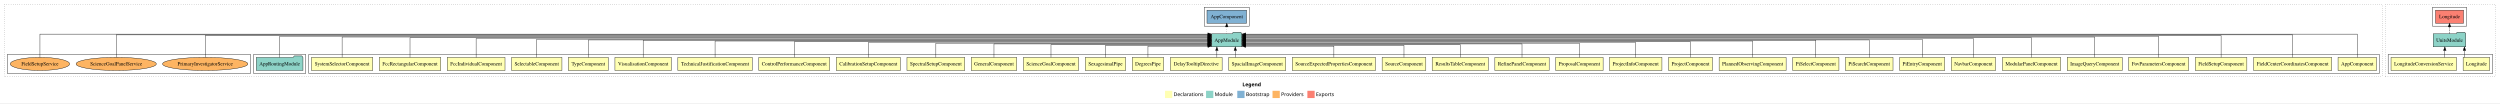
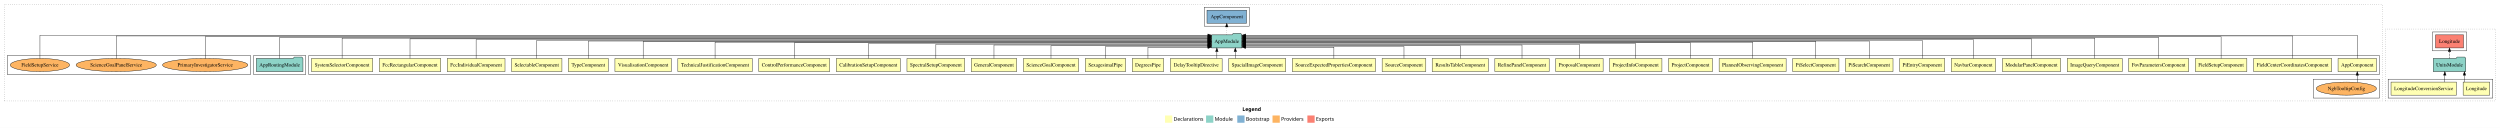
- <svg xmlns="http://www.w3.org/2000/svg" width="6884pt" height="284pt" viewBox="0.00 0.00 6884.00 284.00">
-   <g id="graph0" class="graph" transform="scale(1 1) rotate(0) translate(4 280)">
-     <polygon fill="#ffffff" stroke="transparent" points="-4,4 -4,-280 6880,-280 6880,4 -4,4" />
+ <svg xmlns="http://www.w3.org/2000/svg" width="6884pt" height="352pt" viewBox="0.00 0.00 6884.00 352.00">
+   <g id="graph0" class="graph" transform="scale(1 1) rotate(0) translate(4 348)">
+     <polygon fill="#ffffff" stroke="transparent" points="-4,4 -4,-348 6880,-348 6880,4 -4,4" />
    <text text-anchor="start" x="3417.009" y="-42.4" font-family="sans-serif" font-weight="bold" font-size="14.00" fill="#000000">Legend</text>
    <polygon fill="#ffffb3" stroke="transparent" points="3204,-10 3204,-30 3224,-30 3224,-10 3204,-10" />
    <text text-anchor="start" x="3227.629" y="-15.4" font-family="sans-serif" font-size="14.00" fill="#000000">  Declarations</text>
    <polygon fill="#8dd3c7" stroke="transparent" points="3317,-10 3317,-30 3337,-30 3337,-10 3317,-10" />
    <text text-anchor="start" x="3340.725" y="-15.4" font-family="sans-serif" font-size="14.00" fill="#000000">  Module</text>
    <polygon fill="#80b1d3" stroke="transparent" points="3403,-10 3403,-30 3423,-30 3423,-10 3403,-10" />
    <text text-anchor="start" x="3426.781" y="-15.4" font-family="sans-serif" font-size="14.00" fill="#000000">  Bootstrap</text>
    <polygon fill="#fdb462" stroke="transparent" points="3500,-10 3500,-30 3520,-30 3520,-10 3500,-10" />
    <text text-anchor="start" x="3523.673" y="-15.4" font-family="sans-serif" font-size="14.00" fill="#000000">  Providers</text>
    <polygon fill="#fb8072" stroke="transparent" points="3596,-10 3596,-30 3616,-30 3616,-10 3596,-10" />
    <text text-anchor="start" x="3619.726" y="-15.4" font-family="sans-serif" font-size="14.00" fill="#000000">  Exports</text>
    <g id="clust1" class="cluster">
-       <polygon fill="none" stroke="#000000" stroke-dasharray="1,5" points="8,-70 8,-268 6556,-268 6556,-70 8,-70" />
+       <polygon fill="none" stroke="#000000" stroke-dasharray="1,5" points="8,-70 8,-336 6556,-336 6556,-70 8,-70" />
    </g>
    <g id="clust2" class="cluster">
-       <polygon fill="none" stroke="#000000" points="846,-78 846,-130 6548,-130 6548,-78 846,-78" />
+       <polygon fill="none" stroke="#000000" points="846,-143 846,-195 6548,-195 6548,-143 846,-143" />
+     </g>
+     <g id="clust3" class="cluster">
+       <polygon fill="none" stroke="#000000" points="6366,-78 6366,-130 6548,-130 6548,-78 6366,-78" />
    </g>
    <g id="clust37" class="cluster">
-       <polygon fill="none" stroke="#000000" points="694,-78 694,-130 838,-130 838,-78 694,-78" />
+       <polygon fill="none" stroke="#000000" points="694,-143 694,-195 838,-195 838,-143 694,-143" />
    </g>
    <g id="clust39" class="cluster">
-       <polygon fill="none" stroke="#000000" points="3312,-208 3312,-260 3436,-260 3436,-208 3312,-208" />
+       <polygon fill="none" stroke="#000000" points="3312,-276 3312,-328 3436,-328 3436,-276 3312,-276" />
    </g>
    <g id="clust40" class="cluster">
-       <polygon fill="none" stroke="#000000" points="16,-78 16,-130 686,-130 686,-78 16,-78" />
+       <polygon fill="none" stroke="#000000" points="16,-143 16,-195 686,-195 686,-143 16,-143" />
    </g>
    <g id="clust47" class="cluster">
      <polygon fill="none" stroke="#000000" stroke-dasharray="1,5" points="6564,-70 6564,-268 6868,-268 6868,-70 6564,-70" />
    </g>
    <g id="clust48" class="cluster">
      <polygon fill="none" stroke="#000000" points="6572,-78 6572,-130 6860,-130 6860,-78 6572,-78" />
    </g>
    <g id="clust52" class="cluster">
      <polygon fill="none" stroke="#000000" points="6694,-208 6694,-260 6788,-260 6788,-208 6694,-208" />
    </g>
    <g id="node1" class="node">
-       <polygon fill="#ffffb3" stroke="#000000" points="6539.94,-122 6434.06,-122 6434.06,-86 6539.94,-86 6539.94,-122" />
-       <text text-anchor="middle" x="6487" y="-99.8" font-family="Times,serif" font-size="14.00" fill="#000000">AppComponent</text>
+       <polygon fill="#ffffb3" stroke="#000000" points="6539.94,-187 6434.06,-187 6434.06,-151 6539.94,-151 6539.94,-187" />
+       <text text-anchor="middle" x="6487" y="-164.8" font-family="Times,serif" font-size="14.00" fill="#000000">AppComponent</text>
    </g>
    <g id="node35" class="node">
-       <polygon fill="#8dd3c7" stroke="#000000" points="3415.657,-187 3412.657,-191 3391.657,-191 3388.657,-187 3332.343,-187 3332.343,-151 3415.657,-151 3415.657,-187" />
-       <text text-anchor="middle" x="3374" y="-164.8" font-family="Times,serif" font-size="14.00" fill="#000000">AppModule</text>
+       <polygon fill="#8dd3c7" stroke="#000000" points="3415.657,-252 3412.657,-256 3391.657,-256 3388.657,-252 3332.343,-252 3332.343,-216 3415.657,-216 3415.657,-252" />
+       <text text-anchor="middle" x="3374" y="-229.8" font-family="Times,serif" font-size="14.00" fill="#000000">AppModule</text>
    </g>
    <g id="edge1" class="edge">
-       <path fill="none" stroke="#000000" d="M6487,-122.198C6487,-146.356 6487,-186 6487,-186 6487,-186 3425.943,-186 3425.943,-186" />
-       <polygon fill="#000000" stroke="#000000" points="3425.943,-182.5 3415.943,-186 3425.943,-189.5 3425.943,-182.5" />
+       <path fill="none" stroke="#000000" d="M6487,-187.198C6487,-211.356 6487,-251 6487,-251 6487,-251 3425.943,-251 3425.943,-251" />
+       <polygon fill="#000000" stroke="#000000" points="3425.943,-247.5 3415.943,-251 3425.943,-254.5 3425.943,-247.5" />
    </g>
    <g id="node2" class="node">
-       <polygon fill="#ffffb3" stroke="#000000" points="6416.58,-122 6201.42,-122 6201.42,-86 6416.58,-86 6416.58,-122" />
-       <text text-anchor="middle" x="6309" y="-99.8" font-family="Times,serif" font-size="14.00" fill="#000000">FieldCenterCoordinatesComponent</text>
+       <polygon fill="#ffffb3" stroke="#000000" points="6416.58,-187 6201.42,-187 6201.42,-151 6416.58,-151 6416.58,-187" />
+       <text text-anchor="middle" x="6309" y="-164.8" font-family="Times,serif" font-size="14.00" fill="#000000">FieldCenterCoordinatesComponent</text>
+     </g>
+     <g id="edge3" class="edge">
+       <path fill="none" stroke="#000000" d="M6309,-187.153C6309,-210.757 6309,-249 6309,-249 6309,-249 3425.772,-249 3425.772,-249" />
+       <polygon fill="#000000" stroke="#000000" points="3425.772,-245.5 3415.772,-249 3425.771,-252.5 3425.772,-245.5" />
+     </g>
+     <g id="node3" class="node">
+       <polygon fill="#ffffb3" stroke="#000000" points="6182.999,-187 6041.001,-187 6041.001,-151 6182.999,-151 6182.999,-187" />
+       <text text-anchor="middle" x="6112" y="-164.8" font-family="Times,serif" font-size="14.00" fill="#000000">FieldSetupComponent</text>
+     </g>
+     <g id="edge4" class="edge">
+       <path fill="none" stroke="#000000" d="M6112,-187.091C6112,-210.133 6112,-247 6112,-247 6112,-247 3425.912,-247 3425.912,-247" />
+       <polygon fill="#000000" stroke="#000000" points="3425.912,-243.5 3415.912,-247 3425.912,-250.5 3425.912,-243.5" />
+     </g>
+     <g id="node4" class="node">
+       <polygon fill="#ffffb3" stroke="#000000" points="6022.803,-187 5857.197,-187 5857.197,-151 6022.803,-151 6022.803,-187" />
+       <text text-anchor="middle" x="5940" y="-164.8" font-family="Times,serif" font-size="14.00" fill="#000000">FovParametersComponent</text>
+     </g>
+     <g id="edge5" class="edge">
+       <path fill="none" stroke="#000000" d="M5940,-187.011C5940,-209.485 5940,-245 5940,-245 5940,-245 3425.869,-245 3425.869,-245" />
+       <polygon fill="#000000" stroke="#000000" points="3425.869,-241.5 3415.869,-245 3425.869,-248.5 3425.869,-241.5" />
+     </g>
+     <g id="node5" class="node">
+       <polygon fill="#ffffb3" stroke="#000000" points="5839.795,-187 5688.205,-187 5688.205,-151 5839.795,-151 5839.795,-187" />
+       <text text-anchor="middle" x="5764" y="-164.8" font-family="Times,serif" font-size="14.00" fill="#000000">ImageQueryComponent</text>
+     </g>
+     <g id="edge6" class="edge">
+       <path fill="none" stroke="#000000" d="M5764,-187.292C5764,-209.206 5764,-243 5764,-243 5764,-243 3425.735,-243 3425.735,-243" />
+       <polygon fill="#000000" stroke="#000000" points="3425.735,-239.5 3415.735,-243 3425.735,-246.5 3425.735,-239.5" />
+     </g>
+     <g id="node6" class="node">
+       <polygon fill="#ffffb3" stroke="#000000" points="5670.146,-187 5509.854,-187 5509.854,-151 5670.146,-151 5670.146,-187" />
+       <text text-anchor="middle" x="5590" y="-164.8" font-family="Times,serif" font-size="14.00" fill="#000000">ModularPanelComponent</text>
+     </g>
+     <g id="edge7" class="edge">
+       <path fill="none" stroke="#000000" d="M5590,-187.169C5590,-208.498 5590,-241 5590,-241 5590,-241 3425.801,-241 3425.801,-241" />
+       <polygon fill="#000000" stroke="#000000" points="3425.801,-237.5 3415.801,-241 3425.801,-244.5 3425.801,-237.5" />
+     </g>
+     <g id="node7" class="node">
+       <polygon fill="#ffffb3" stroke="#000000" points="5491.03,-187 5368.97,-187 5368.97,-151 5491.03,-151 5491.03,-187" />
+       <text text-anchor="middle" x="5430" y="-164.8" font-family="Times,serif" font-size="14.00" fill="#000000">NavbarComponent</text>
+     </g>
+     <g id="edge8" class="edge">
+       <path fill="none" stroke="#000000" d="M5430,-187.027C5430,-207.767 5430,-239 5430,-239 5430,-239 3426.001,-239 3426.001,-239" />
+       <polygon fill="#000000" stroke="#000000" points="3426.001,-235.5 3416.001,-239 3426.001,-242.5 3426.001,-235.5" />
+     </g>
+     <g id="node8" class="node">
+       <polygon fill="#ffffb3" stroke="#000000" points="5351.109,-187 5226.891,-187 5226.891,-151 5351.109,-151 5351.109,-187" />
+       <text text-anchor="middle" x="5289" y="-164.8" font-family="Times,serif" font-size="14.00" fill="#000000">PiEntryComponent</text>
+     </g>
+     <g id="edge9" class="edge">
+       <path fill="none" stroke="#000000" d="M5289,-187.223C5289,-207.365 5289,-237 5289,-237 5289,-237 3425.778,-237 3425.778,-237" />
+       <polygon fill="#000000" stroke="#000000" points="3425.778,-233.5 3415.778,-237 3425.778,-240.5 3425.778,-233.5" />
+     </g>
+     <g id="node9" class="node">
+       <polygon fill="#ffffb3" stroke="#000000" points="5208.593,-187 5077.407,-187 5077.407,-151 5208.593,-151 5208.593,-187" />
+       <text text-anchor="middle" x="5143" y="-164.8" font-family="Times,serif" font-size="14.00" fill="#000000">PiSearchComponent</text>
+     </g>
+     <g id="edge10" class="edge">
+       <path fill="none" stroke="#000000" d="M5143,-187.035C5143,-206.576 5143,-235 5143,-235 5143,-235 3425.983,-235 3425.983,-235" />
+       <polygon fill="#000000" stroke="#000000" points="3425.984,-231.5 3415.983,-235 3425.983,-238.5 3425.984,-231.5" />
+     </g>
+     <g id="node10" class="node">
+       <polygon fill="#ffffb3" stroke="#000000" points="5059.713,-187 4932.287,-187 4932.287,-151 5059.713,-151 5059.713,-187" />
+       <text text-anchor="middle" x="4996" y="-164.8" font-family="Times,serif" font-size="14.00" fill="#000000">PiSelectComponent</text>
+     </g>
+     <g id="edge11" class="edge">
+       <path fill="none" stroke="#000000" d="M4996,-187.106C4996,-206.339 4996,-234 4996,-234 4996,-234 3425.725,-234 3425.725,-234" />
+       <polygon fill="#000000" stroke="#000000" points="3425.725,-230.5 3415.725,-234 3425.724,-237.5 3425.725,-230.5" />
+     </g>
+     <g id="node11" class="node">
+       <polygon fill="#ffffb3" stroke="#000000" points="4914.252,-187 4729.748,-187 4729.748,-151 4914.252,-151 4914.252,-187" />
+       <text text-anchor="middle" x="4822" y="-164.8" font-family="Times,serif" font-size="14.00" fill="#000000">PlannedObservingComponent</text>
+     </g>
+     <g id="edge12" class="edge">
+       <path fill="none" stroke="#000000" d="M4822,-187.222C4822,-205.828 4822,-232 4822,-232 4822,-232 3425.774,-232 3425.774,-232" />
+       <polygon fill="#000000" stroke="#000000" points="3425.774,-228.5 3415.774,-232 3425.774,-235.5 3425.774,-228.5" />
+     </g>
+     <g id="node12" class="node">
+       <polygon fill="#ffffb3" stroke="#000000" points="4711.486,-187 4590.514,-187 4590.514,-151 4711.486,-151 4711.486,-187" />
+       <text text-anchor="middle" x="4651" y="-164.8" font-family="Times,serif" font-size="14.00" fill="#000000">ProjectComponent</text>
+     </g>
+     <g id="edge13" class="edge">
+       <path fill="none" stroke="#000000" d="M4651,-187.302C4651,-205.27 4651,-230 4651,-230 4651,-230 3425.762,-230 3425.762,-230" />
+       <polygon fill="#000000" stroke="#000000" points="3425.762,-226.5 3415.762,-230 3425.762,-233.5 3425.762,-226.5" />
+     </g>
+     <g id="node13" class="node">
+       <polygon fill="#ffffb3" stroke="#000000" points="4572.307,-187 4427.693,-187 4427.693,-151 4572.307,-151 4572.307,-187" />
+       <text text-anchor="middle" x="4500" y="-164.8" font-family="Times,serif" font-size="14.00" fill="#000000">ProjectInfoComponent</text>
+     </g>
+     <g id="edge14" class="edge">
+       <path fill="none" stroke="#000000" d="M4500,-187.023C4500,-204.373 4500,-228 4500,-228 4500,-228 3425.747,-228 3425.747,-228" />
+       <polygon fill="#000000" stroke="#000000" points="3425.747,-224.5 3415.747,-228 3425.747,-231.5 3425.747,-224.5" />
+     </g>
+     <g id="node14" class="node">
+       <polygon fill="#ffffb3" stroke="#000000" points="4410.326,-187 4279.674,-187 4279.674,-151 4410.326,-151 4410.326,-187" />
+       <text text-anchor="middle" x="4345" y="-164.8" font-family="Times,serif" font-size="14.00" fill="#000000">ProposalComponent</text>
+     </g>
+     <g id="edge15" class="edge">
+       <path fill="none" stroke="#000000" d="M4345,-187.035C4345,-203.734 4345,-226 4345,-226 4345,-226 3425.723,-226 3425.723,-226" />
+       <polygon fill="#000000" stroke="#000000" points="3425.723,-222.5 3415.723,-226 3425.723,-229.5 3425.723,-222.5" />
+     </g>
+     <g id="node15" class="node">
+       <polygon fill="#ffffb3" stroke="#000000" points="4261.752,-187 4112.248,-187 4112.248,-151 4261.752,-151 4261.752,-187" />
+       <text text-anchor="middle" x="4187" y="-164.8" font-family="Times,serif" font-size="14.00" fill="#000000">RefinePanelComponent</text>
+     </g>
+     <g id="edge16" class="edge">
+       <path fill="none" stroke="#000000" d="M4187,-187.009C4187,-203.049 4187,-224 4187,-224 4187,-224 3425.716,-224 3425.716,-224" />
+       <polygon fill="#000000" stroke="#000000" points="3425.716,-220.5 3415.716,-224 3425.716,-227.5 3425.716,-220.5" />
+     </g>
+     <g id="node16" class="node">
+       <polygon fill="#ffffb3" stroke="#000000" points="4094.427,-187 3939.573,-187 3939.573,-151 4094.427,-151 4094.427,-187" />
+       <text text-anchor="middle" x="4017" y="-164.8" font-family="Times,serif" font-size="14.00" fill="#000000">ResultsTableComponent</text>
+     </g>
+     <g id="edge17" class="edge">
+       <path fill="none" stroke="#000000" d="M4017,-187.24C4017,-202.571 4017,-222 4017,-222 4017,-222 3425.694,-222 3425.694,-222" />
+       <polygon fill="#000000" stroke="#000000" points="3425.694,-218.5 3415.694,-222 3425.694,-225.5 3425.694,-218.5" />
+     </g>
+     <g id="node17" class="node">
+       <polygon fill="#ffffb3" stroke="#000000" points="3922.205,-187 3801.795,-187 3801.795,-151 3922.205,-151 3922.205,-187" />
+       <text text-anchor="middle" x="3862" y="-164.8" font-family="Times,serif" font-size="14.00" fill="#000000">SourceComponent</text>
+     </g>
+     <g id="edge18" class="edge">
+       <path fill="none" stroke="#000000" d="M3862,-187.124C3862,-201.783 3862,-220 3862,-220 3862,-220 3426.029,-220 3426.029,-220" />
+       <polygon fill="#000000" stroke="#000000" points="3426.029,-216.5 3416.029,-220 3426.029,-223.5 3426.029,-216.5" />
+     </g>
+     <g id="node18" class="node">
+       <polygon fill="#ffffb3" stroke="#000000" points="3783.551,-187 3554.449,-187 3554.449,-151 3783.551,-151 3783.551,-187" />
+       <text text-anchor="middle" x="3669" y="-164.8" font-family="Times,serif" font-size="14.00" fill="#000000">SourceExpectedPropertiesComponent</text>
+     </g>
+     <g id="edge19" class="edge">
+       <path fill="none" stroke="#000000" d="M3669,-187.246C3669,-201.177 3669,-218 3669,-218 3669,-218 3425.953,-218 3425.953,-218" />
+       <polygon fill="#000000" stroke="#000000" points="3425.953,-214.5 3415.953,-218 3425.953,-221.5 3425.953,-214.5" />
+     </g>
+     <g id="node19" class="node">
+       <polygon fill="#ffffb3" stroke="#000000" points="3536.521,-187 3379.479,-187 3379.479,-151 3536.521,-151 3536.521,-187" />
+       <text text-anchor="middle" x="3458" y="-164.8" font-family="Times,serif" font-size="14.00" fill="#000000">SpacialImageComponent</text>
+     </g>
+     <g id="edge20" class="edge">
+       <path fill="none" stroke="#000000" d="M3397.534,-187.106C3397.534,-187.106 3397.534,-205.991 3397.534,-205.991" />
+       <polygon fill="#000000" stroke="#000000" points="3394.034,-205.991 3397.534,-215.991 3401.034,-205.991 3394.034,-205.991" />
+     </g>
+     <g id="node20" class="node">
+       <polygon fill="#ffffb3" stroke="#000000" points="3361.234,-187 3218.766,-187 3218.766,-151 3361.234,-151 3361.234,-187" />
+       <text text-anchor="middle" x="3290" y="-164.8" font-family="Times,serif" font-size="14.00" fill="#000000">DelayTooltipDirective</text>
+     </g>
+     <g id="edge21" class="edge">
+       <path fill="none" stroke="#000000" d="M3346.769,-187.106C3346.769,-187.106 3346.769,-205.991 3346.769,-205.991" />
+       <polygon fill="#000000" stroke="#000000" points="3343.269,-205.991 3346.769,-215.991 3350.269,-205.991 3343.269,-205.991" />
+     </g>
+     <g id="node21" class="node">
+       <polygon fill="#ffffb3" stroke="#000000" points="3200.244,-187 3113.756,-187 3113.756,-151 3200.244,-151 3200.244,-187" />
+       <text text-anchor="middle" x="3157" y="-164.8" font-family="Times,serif" font-size="14.00" fill="#000000">DegreesPipe</text>
+     </g>
+     <g id="edge22" class="edge">
+       <path fill="none" stroke="#000000" d="M3157,-187.246C3157,-201.177 3157,-218 3157,-218 3157,-218 3322.16,-218 3322.16,-218" />
+       <polygon fill="#000000" stroke="#000000" points="3322.16,-221.5 3332.16,-218 3322.16,-214.5 3322.16,-221.5" />
+     </g>
+     <g id="node22" class="node">
+       <polygon fill="#ffffb3" stroke="#000000" points="3095.646,-187 2984.354,-187 2984.354,-151 3095.646,-151 3095.646,-187" />
+       <text text-anchor="middle" x="3040" y="-164.8" font-family="Times,serif" font-size="14.00" fill="#000000">SexagesimalPipe</text>
+     </g>
+     <g id="edge23" class="edge">
+       <path fill="none" stroke="#000000" d="M3040,-187.124C3040,-201.783 3040,-220 3040,-220 3040,-220 3322.037,-220 3322.037,-220" />
+       <polygon fill="#000000" stroke="#000000" points="3322.037,-223.5 3332.037,-220 3322.037,-216.5 3322.037,-223.5" />
+     </g>
+     <g id="node23" class="node">
+       <polygon fill="#ffffb3" stroke="#000000" points="2966.076,-187 2813.924,-187 2813.924,-151 2966.076,-151 2966.076,-187" />
+       <text text-anchor="middle" x="2890" y="-164.8" font-family="Times,serif" font-size="14.00" fill="#000000">ScienceGoalComponent</text>
+     </g>
+     <g id="edge24" class="edge">
+       <path fill="none" stroke="#000000" d="M2890,-187.24C2890,-202.571 2890,-222 2890,-222 2890,-222 3322.316,-222 3322.316,-222" />
+       <polygon fill="#000000" stroke="#000000" points="3322.316,-225.5 3332.316,-222 3322.316,-218.5 3322.316,-225.5" />
+     </g>
+     <g id="node24" class="node">
+       <polygon fill="#ffffb3" stroke="#000000" points="2795.635,-187 2670.365,-187 2670.365,-151 2795.635,-151 2795.635,-187" />
+       <text text-anchor="middle" x="2733" y="-164.8" font-family="Times,serif" font-size="14.00" fill="#000000">GeneralComponent</text>
+     </g>
+     <g id="edge25" class="edge">
+       <path fill="none" stroke="#000000" d="M2733,-187.009C2733,-203.049 2733,-224 2733,-224 2733,-224 3321.942,-224 3321.942,-224" />
+       <polygon fill="#000000" stroke="#000000" points="3321.942,-227.5 3331.942,-224 3321.942,-220.5 3321.942,-227.5" />
+     </g>
+     <g id="node25" class="node">
+       <polygon fill="#ffffb3" stroke="#000000" points="2652.588,-187 2493.412,-187 2493.412,-151 2652.588,-151 2652.588,-187" />
+       <text text-anchor="middle" x="2573" y="-164.8" font-family="Times,serif" font-size="14.00" fill="#000000">SpectralSetupComponent</text>
+     </g>
+     <g id="edge26" class="edge">
+       <path fill="none" stroke="#000000" d="M2573,-187.035C2573,-203.734 2573,-226 2573,-226 2573,-226 3322.342,-226 3322.342,-226" />
+       <polygon fill="#000000" stroke="#000000" points="3322.343,-229.5 3332.342,-226 3322.342,-222.5 3322.343,-229.5" />
+     </g>
+     <g id="node26" class="node">
+       <polygon fill="#ffffb3" stroke="#000000" points="2475.209,-187 2298.791,-187 2298.791,-151 2475.209,-151 2475.209,-187" />
+       <text text-anchor="middle" x="2387" y="-164.8" font-family="Times,serif" font-size="14.00" fill="#000000">CalibrationSetupComponent</text>
+     </g>
+     <g id="edge27" class="edge">
+       <path fill="none" stroke="#000000" d="M2387,-187.023C2387,-204.373 2387,-228 2387,-228 2387,-228 3322.22,-228 3322.22,-228" />
+       <polygon fill="#000000" stroke="#000000" points="3322.22,-231.5 3332.22,-228 3322.22,-224.5 3322.22,-231.5" />
+     </g>
+     <g id="node27" class="node">
+       <polygon fill="#ffffb3" stroke="#000000" points="2280.625,-187 2085.375,-187 2085.375,-151 2280.625,-151 2280.625,-187" />
+       <text text-anchor="middle" x="2183" y="-164.8" font-family="Times,serif" font-size="14.00" fill="#000000">ControlPerformanceComponent</text>
+     </g>
+     <g id="edge28" class="edge">
+       <path fill="none" stroke="#000000" d="M2183,-187.302C2183,-205.27 2183,-230 2183,-230 2183,-230 3322.31,-230 3322.31,-230" />
+       <polygon fill="#000000" stroke="#000000" points="3322.31,-233.5 3332.31,-230 3322.31,-226.5 3322.31,-233.5" />
+     </g>
+     <g id="node28" class="node">
+       <polygon fill="#ffffb3" stroke="#000000" points="2067.457,-187 1862.543,-187 1862.543,-151 2067.457,-151 2067.457,-187" />
+       <text text-anchor="middle" x="1965" y="-164.8" font-family="Times,serif" font-size="14.00" fill="#000000">TechnicalJustificationComponent</text>
+     </g>
+     <g id="edge29" class="edge">
+       <path fill="none" stroke="#000000" d="M1965,-187.222C1965,-205.828 1965,-232 1965,-232 1965,-232 3322.214,-232 3322.214,-232" />
+       <polygon fill="#000000" stroke="#000000" points="3322.214,-235.5 3332.214,-232 3322.214,-228.5 3322.214,-235.5" />
+     </g>
+     <g id="node29" class="node">
+       <polygon fill="#ffffb3" stroke="#000000" points="1844.71,-187 1689.29,-187 1689.29,-151 1844.71,-151 1844.71,-187" />
+       <text text-anchor="middle" x="1767" y="-164.8" font-family="Times,serif" font-size="14.00" fill="#000000">VisualisationComponent</text>
+     </g>
+     <g id="edge30" class="edge">
+       <path fill="none" stroke="#000000" d="M1767,-187.106C1767,-206.339 1767,-234 1767,-234 1767,-234 3322.253,-234 3322.253,-234" />
+       <polygon fill="#000000" stroke="#000000" points="3322.253,-237.5 3332.253,-234 3322.253,-230.5 3322.253,-237.5" />
+     </g>
+     <g id="node30" class="node">
+       <polygon fill="#ffffb3" stroke="#000000" points="1671.1,-187 1560.9,-187 1560.9,-151 1671.1,-151 1671.1,-187" />
+       <text text-anchor="middle" x="1616" y="-164.8" font-family="Times,serif" font-size="14.00" fill="#000000">TypeComponent</text>
+     </g>
+     <g id="edge31" class="edge">
+       <path fill="none" stroke="#000000" d="M1616,-187.035C1616,-206.576 1616,-235 1616,-235 1616,-235 3322.278,-235 3322.278,-235" />
+       <polygon fill="#000000" stroke="#000000" points="3322.278,-238.5 3332.278,-235 3322.278,-231.5 3322.278,-238.5" />
+     </g>
+     <g id="node31" class="node">
+       <polygon fill="#ffffb3" stroke="#000000" points="1543.36,-187 1404.64,-187 1404.64,-151 1543.36,-151 1543.36,-187" />
+       <text text-anchor="middle" x="1474" y="-164.8" font-family="Times,serif" font-size="14.00" fill="#000000">SelectableComponent</text>
+     </g>
+     <g id="edge32" class="edge">
+       <path fill="none" stroke="#000000" d="M1474,-187.223C1474,-207.365 1474,-237 1474,-237 1474,-237 3322.102,-237 3322.102,-237" />
+       <polygon fill="#000000" stroke="#000000" points="3322.102,-240.5 3332.102,-237 3322.101,-233.5 3322.102,-240.5" />
+     </g>
+     <g id="node32" class="node">
+       <polygon fill="#ffffb3" stroke="#000000" points="1386.591,-187 1227.409,-187 1227.409,-151 1386.591,-151 1386.591,-187" />
+       <text text-anchor="middle" x="1307" y="-164.8" font-family="Times,serif" font-size="14.00" fill="#000000">FccIndividualComponent</text>
+     </g>
+     <g id="edge33" class="edge">
+       <path fill="none" stroke="#000000" d="M1307,-187.027C1307,-207.767 1307,-239 1307,-239 1307,-239 3322.244,-239 3322.244,-239" />
+       <polygon fill="#000000" stroke="#000000" points="3322.244,-242.5 3332.244,-239 3322.244,-235.5 3322.244,-242.5" />
+     </g>
+     <g id="node33" class="node">
+       <polygon fill="#ffffb3" stroke="#000000" points="1209.681,-187 1040.319,-187 1040.319,-151 1209.681,-151 1209.681,-187" />
+       <text text-anchor="middle" x="1125" y="-164.8" font-family="Times,serif" font-size="14.00" fill="#000000">FccRectangularComponent</text>
+     </g>
+     <g id="edge34" class="edge">
+       <path fill="none" stroke="#000000" d="M1125,-187.169C1125,-208.498 1125,-241 1125,-241 1125,-241 3322.068,-241 3322.068,-241" />
+       <polygon fill="#000000" stroke="#000000" points="3322.068,-244.5 3332.068,-241 3322.068,-237.5 3322.068,-244.5" />
+     </g>
+     <g id="node34" class="node">
+       <polygon fill="#ffffb3" stroke="#000000" points="1022.424,-187 853.576,-187 853.576,-151 1022.424,-151 1022.424,-187" />
+       <text text-anchor="middle" x="938" y="-164.8" font-family="Times,serif" font-size="14.00" fill="#000000">SystemSelectorComponent</text>
+     </g>
+     <g id="edge35" class="edge">
+       <path fill="none" stroke="#000000" d="M938,-187.292C938,-209.206 938,-243 938,-243 938,-243 3322.231,-243 3322.231,-243" />
+       <polygon fill="#000000" stroke="#000000" points="3322.231,-246.5 3332.231,-243 3322.231,-239.5 3322.231,-246.5" />
+     </g>
+     <g id="node38" class="node">
+       <polygon fill="#80b1d3" stroke="#000000" points="3428.439,-320 3319.561,-320 3319.561,-284 3428.439,-284 3428.439,-320" />
+       <text text-anchor="middle" x="3374" y="-297.8" font-family="Times,serif" font-size="14.00" fill="#000000">AppComponent </text>
+     </g>
+     <g id="edge37" class="edge">
+       <path fill="none" stroke="#000000" stroke-dasharray="1,5" d="M3374,-252.223C3374,-252.223 3374,-273.727 3374,-273.727" />
+       <polygon fill="#000000" stroke="#000000" points="3370.5,-273.727 3374,-283.727 3377.5,-273.727 3370.5,-273.727" />
+     </g>
+     <g id="node36" class="node">
+       <ellipse fill="#fdb462" stroke="#000000" cx="6457" cy="-104" rx="82.85" ry="18" />
+       <text text-anchor="middle" x="6457" y="-99.8" font-family="Times,serif" font-size="14.00" fill="#000000">NgbTooltipConfig</text>
    </g>
    <g id="edge2" class="edge">
-       <path fill="none" stroke="#000000" d="M6309,-122.153C6309,-145.757 6309,-184 6309,-184 6309,-184 3425.772,-184 3425.772,-184" />
-       <polygon fill="#000000" stroke="#000000" points="3425.772,-180.5 3415.772,-184 3425.771,-187.5 3425.772,-180.5" />
-     </g>
-     <g id="node3" class="node">
-       <polygon fill="#ffffb3" stroke="#000000" points="6182.999,-122 6041.001,-122 6041.001,-86 6182.999,-86 6182.999,-122" />
-       <text text-anchor="middle" x="6112" y="-99.8" font-family="Times,serif" font-size="14.00" fill="#000000">FieldSetupComponent</text>
-     </g>
-     <g id="edge3" class="edge">
-       <path fill="none" stroke="#000000" d="M6112,-122.091C6112,-145.133 6112,-182 6112,-182 6112,-182 3425.912,-182 3425.912,-182" />
-       <polygon fill="#000000" stroke="#000000" points="3425.912,-178.5 3415.912,-182 3425.912,-185.5 3425.912,-178.5" />
-     </g>
-     <g id="node4" class="node">
-       <polygon fill="#ffffb3" stroke="#000000" points="6022.803,-122 5857.197,-122 5857.197,-86 6022.803,-86 6022.803,-122" />
-       <text text-anchor="middle" x="5940" y="-99.8" font-family="Times,serif" font-size="14.00" fill="#000000">FovParametersComponent</text>
-     </g>
-     <g id="edge4" class="edge">
-       <path fill="none" stroke="#000000" d="M5940,-122.011C5940,-144.485 5940,-180 5940,-180 5940,-180 3425.869,-180 3425.869,-180" />
-       <polygon fill="#000000" stroke="#000000" points="3425.869,-176.5 3415.869,-180 3425.869,-183.5 3425.869,-176.5" />
-     </g>
-     <g id="node5" class="node">
-       <polygon fill="#ffffb3" stroke="#000000" points="5839.795,-122 5688.205,-122 5688.205,-86 5839.795,-86 5839.795,-122" />
-       <text text-anchor="middle" x="5764" y="-99.8" font-family="Times,serif" font-size="14.00" fill="#000000">ImageQueryComponent</text>
-     </g>
-     <g id="edge5" class="edge">
-       <path fill="none" stroke="#000000" d="M5764,-122.292C5764,-144.206 5764,-178 5764,-178 5764,-178 3425.735,-178 3425.735,-178" />
-       <polygon fill="#000000" stroke="#000000" points="3425.735,-174.5 3415.735,-178 3425.735,-181.5 3425.735,-174.5" />
-     </g>
-     <g id="node6" class="node">
-       <polygon fill="#ffffb3" stroke="#000000" points="5670.146,-122 5509.854,-122 5509.854,-86 5670.146,-86 5670.146,-122" />
-       <text text-anchor="middle" x="5590" y="-99.8" font-family="Times,serif" font-size="14.00" fill="#000000">ModularPanelComponent</text>
-     </g>
-     <g id="edge6" class="edge">
-       <path fill="none" stroke="#000000" d="M5590,-122.169C5590,-143.498 5590,-176 5590,-176 5590,-176 3425.801,-176 3425.801,-176" />
-       <polygon fill="#000000" stroke="#000000" points="3425.801,-172.5 3415.801,-176 3425.801,-179.5 3425.801,-172.5" />
-     </g>
-     <g id="node7" class="node">
-       <polygon fill="#ffffb3" stroke="#000000" points="5491.03,-122 5368.97,-122 5368.97,-86 5491.03,-86 5491.03,-122" />
-       <text text-anchor="middle" x="5430" y="-99.8" font-family="Times,serif" font-size="14.00" fill="#000000">NavbarComponent</text>
-     </g>
-     <g id="edge7" class="edge">
-       <path fill="none" stroke="#000000" d="M5430,-122.027C5430,-142.767 5430,-174 5430,-174 5430,-174 3426.001,-174 3426.001,-174" />
-       <polygon fill="#000000" stroke="#000000" points="3426.001,-170.5 3416.001,-174 3426.001,-177.5 3426.001,-170.5" />
-     </g>
-     <g id="node8" class="node">
-       <polygon fill="#ffffb3" stroke="#000000" points="5351.109,-122 5226.891,-122 5226.891,-86 5351.109,-86 5351.109,-122" />
-       <text text-anchor="middle" x="5289" y="-99.8" font-family="Times,serif" font-size="14.00" fill="#000000">PiEntryComponent</text>
-     </g>
-     <g id="edge8" class="edge">
-       <path fill="none" stroke="#000000" d="M5289,-122.223C5289,-142.365 5289,-172 5289,-172 5289,-172 3425.778,-172 3425.778,-172" />
-       <polygon fill="#000000" stroke="#000000" points="3425.778,-168.5 3415.778,-172 3425.778,-175.5 3425.778,-168.5" />
-     </g>
-     <g id="node9" class="node">
-       <polygon fill="#ffffb3" stroke="#000000" points="5208.593,-122 5077.407,-122 5077.407,-86 5208.593,-86 5208.593,-122" />
-       <text text-anchor="middle" x="5143" y="-99.8" font-family="Times,serif" font-size="14.00" fill="#000000">PiSearchComponent</text>
-     </g>
-     <g id="edge9" class="edge">
-       <path fill="none" stroke="#000000" d="M5143,-122.035C5143,-141.576 5143,-170 5143,-170 5143,-170 3425.983,-170 3425.983,-170" />
-       <polygon fill="#000000" stroke="#000000" points="3425.984,-166.5 3415.983,-170 3425.983,-173.5 3425.984,-166.5" />
-     </g>
-     <g id="node10" class="node">
-       <polygon fill="#ffffb3" stroke="#000000" points="5059.713,-122 4932.287,-122 4932.287,-86 5059.713,-86 5059.713,-122" />
-       <text text-anchor="middle" x="4996" y="-99.8" font-family="Times,serif" font-size="14.00" fill="#000000">PiSelectComponent</text>
-     </g>
-     <g id="edge10" class="edge">
-       <path fill="none" stroke="#000000" d="M4996,-122.106C4996,-141.339 4996,-169 4996,-169 4996,-169 3425.725,-169 3425.725,-169" />
-       <polygon fill="#000000" stroke="#000000" points="3425.725,-165.5 3415.725,-169 3425.724,-172.5 3425.725,-165.5" />
-     </g>
-     <g id="node11" class="node">
-       <polygon fill="#ffffb3" stroke="#000000" points="4914.252,-122 4729.748,-122 4729.748,-86 4914.252,-86 4914.252,-122" />
-       <text text-anchor="middle" x="4822" y="-99.8" font-family="Times,serif" font-size="14.00" fill="#000000">PlannedObservingComponent</text>
-     </g>
-     <g id="edge11" class="edge">
-       <path fill="none" stroke="#000000" d="M4822,-122.222C4822,-140.828 4822,-167 4822,-167 4822,-167 3425.774,-167 3425.774,-167" />
-       <polygon fill="#000000" stroke="#000000" points="3425.774,-163.5 3415.774,-167 3425.774,-170.5 3425.774,-163.5" />
-     </g>
-     <g id="node12" class="node">
-       <polygon fill="#ffffb3" stroke="#000000" points="4711.486,-122 4590.514,-122 4590.514,-86 4711.486,-86 4711.486,-122" />
-       <text text-anchor="middle" x="4651" y="-99.8" font-family="Times,serif" font-size="14.00" fill="#000000">ProjectComponent</text>
-     </g>
-     <g id="edge12" class="edge">
-       <path fill="none" stroke="#000000" d="M4651,-122.302C4651,-140.27 4651,-165 4651,-165 4651,-165 3425.762,-165 3425.762,-165" />
-       <polygon fill="#000000" stroke="#000000" points="3425.762,-161.5 3415.762,-165 3425.762,-168.5 3425.762,-161.5" />
-     </g>
-     <g id="node13" class="node">
-       <polygon fill="#ffffb3" stroke="#000000" points="4572.307,-122 4427.693,-122 4427.693,-86 4572.307,-86 4572.307,-122" />
-       <text text-anchor="middle" x="4500" y="-99.8" font-family="Times,serif" font-size="14.00" fill="#000000">ProjectInfoComponent</text>
-     </g>
-     <g id="edge13" class="edge">
-       <path fill="none" stroke="#000000" d="M4500,-122.022C4500,-139.373 4500,-163 4500,-163 4500,-163 3425.747,-163 3425.747,-163" />
-       <polygon fill="#000000" stroke="#000000" points="3425.747,-159.5 3415.747,-163 3425.747,-166.5 3425.747,-159.5" />
-     </g>
-     <g id="node14" class="node">
-       <polygon fill="#ffffb3" stroke="#000000" points="4410.326,-122 4279.674,-122 4279.674,-86 4410.326,-86 4410.326,-122" />
-       <text text-anchor="middle" x="4345" y="-99.8" font-family="Times,serif" font-size="14.00" fill="#000000">ProposalComponent</text>
-     </g>
-     <g id="edge14" class="edge">
-       <path fill="none" stroke="#000000" d="M4345,-122.035C4345,-138.734 4345,-161 4345,-161 4345,-161 3425.723,-161 3425.723,-161" />
-       <polygon fill="#000000" stroke="#000000" points="3425.723,-157.5 3415.723,-161 3425.723,-164.5 3425.723,-157.5" />
-     </g>
-     <g id="node15" class="node">
-       <polygon fill="#ffffb3" stroke="#000000" points="4261.752,-122 4112.248,-122 4112.248,-86 4261.752,-86 4261.752,-122" />
-       <text text-anchor="middle" x="4187" y="-99.8" font-family="Times,serif" font-size="14.00" fill="#000000">RefinePanelComponent</text>
-     </g>
-     <g id="edge15" class="edge">
-       <path fill="none" stroke="#000000" d="M4187,-122.009C4187,-138.049 4187,-159 4187,-159 4187,-159 3425.716,-159 3425.716,-159" />
-       <polygon fill="#000000" stroke="#000000" points="3425.716,-155.5 3415.716,-159 3425.716,-162.5 3425.716,-155.5" />
-     </g>
-     <g id="node16" class="node">
-       <polygon fill="#ffffb3" stroke="#000000" points="4094.427,-122 3939.573,-122 3939.573,-86 4094.427,-86 4094.427,-122" />
-       <text text-anchor="middle" x="4017" y="-99.8" font-family="Times,serif" font-size="14.00" fill="#000000">ResultsTableComponent</text>
-     </g>
-     <g id="edge16" class="edge">
-       <path fill="none" stroke="#000000" d="M4017,-122.24C4017,-137.571 4017,-157 4017,-157 4017,-157 3425.694,-157 3425.694,-157" />
-       <polygon fill="#000000" stroke="#000000" points="3425.694,-153.5 3415.694,-157 3425.694,-160.5 3425.694,-153.5" />
-     </g>
-     <g id="node17" class="node">
-       <polygon fill="#ffffb3" stroke="#000000" points="3922.205,-122 3801.795,-122 3801.795,-86 3922.205,-86 3922.205,-122" />
-       <text text-anchor="middle" x="3862" y="-99.8" font-family="Times,serif" font-size="14.00" fill="#000000">SourceComponent</text>
-     </g>
-     <g id="edge17" class="edge">
-       <path fill="none" stroke="#000000" d="M3862,-122.124C3862,-136.783 3862,-155 3862,-155 3862,-155 3426.029,-155 3426.029,-155" />
-       <polygon fill="#000000" stroke="#000000" points="3426.029,-151.5 3416.029,-155 3426.029,-158.5 3426.029,-151.5" />
-     </g>
-     <g id="node18" class="node">
-       <polygon fill="#ffffb3" stroke="#000000" points="3783.551,-122 3554.449,-122 3554.449,-86 3783.551,-86 3783.551,-122" />
-       <text text-anchor="middle" x="3669" y="-99.8" font-family="Times,serif" font-size="14.00" fill="#000000">SourceExpectedPropertiesComponent</text>
-     </g>
-     <g id="edge18" class="edge">
-       <path fill="none" stroke="#000000" d="M3669,-122.246C3669,-136.177 3669,-153 3669,-153 3669,-153 3425.953,-153 3425.953,-153" />
-       <polygon fill="#000000" stroke="#000000" points="3425.953,-149.5 3415.953,-153 3425.953,-156.5 3425.953,-149.5" />
-     </g>
-     <g id="node19" class="node">
-       <polygon fill="#ffffb3" stroke="#000000" points="3536.521,-122 3379.479,-122 3379.479,-86 3536.521,-86 3536.521,-122" />
-       <text text-anchor="middle" x="3458" y="-99.8" font-family="Times,serif" font-size="14.00" fill="#000000">SpacialImageComponent</text>
-     </g>
-     <g id="edge19" class="edge">
-       <path fill="none" stroke="#000000" d="M3397.534,-122.106C3397.534,-122.106 3397.534,-140.991 3397.534,-140.991" />
-       <polygon fill="#000000" stroke="#000000" points="3394.034,-140.991 3397.534,-150.991 3401.034,-140.991 3394.034,-140.991" />
-     </g>
-     <g id="node20" class="node">
-       <polygon fill="#ffffb3" stroke="#000000" points="3361.234,-122 3218.766,-122 3218.766,-86 3361.234,-86 3361.234,-122" />
-       <text text-anchor="middle" x="3290" y="-99.8" font-family="Times,serif" font-size="14.00" fill="#000000">DelayTooltipDirective</text>
-     </g>
-     <g id="edge20" class="edge">
-       <path fill="none" stroke="#000000" d="M3346.769,-122.106C3346.769,-122.106 3346.769,-140.991 3346.769,-140.991" />
-       <polygon fill="#000000" stroke="#000000" points="3343.269,-140.991 3346.769,-150.991 3350.269,-140.991 3343.269,-140.991" />
-     </g>
-     <g id="node21" class="node">
-       <polygon fill="#ffffb3" stroke="#000000" points="3200.244,-122 3113.756,-122 3113.756,-86 3200.244,-86 3200.244,-122" />
-       <text text-anchor="middle" x="3157" y="-99.8" font-family="Times,serif" font-size="14.00" fill="#000000">DegreesPipe</text>
-     </g>
-     <g id="edge21" class="edge">
-       <path fill="none" stroke="#000000" d="M3157,-122.246C3157,-136.177 3157,-153 3157,-153 3157,-153 3322.16,-153 3322.16,-153" />
-       <polygon fill="#000000" stroke="#000000" points="3322.16,-156.5 3332.16,-153 3322.16,-149.5 3322.16,-156.5" />
-     </g>
-     <g id="node22" class="node">
-       <polygon fill="#ffffb3" stroke="#000000" points="3095.646,-122 2984.354,-122 2984.354,-86 3095.646,-86 3095.646,-122" />
-       <text text-anchor="middle" x="3040" y="-99.8" font-family="Times,serif" font-size="14.00" fill="#000000">SexagesimalPipe</text>
-     </g>
-     <g id="edge22" class="edge">
-       <path fill="none" stroke="#000000" d="M3040,-122.124C3040,-136.783 3040,-155 3040,-155 3040,-155 3322.037,-155 3322.037,-155" />
-       <polygon fill="#000000" stroke="#000000" points="3322.037,-158.5 3332.037,-155 3322.037,-151.5 3322.037,-158.5" />
-     </g>
-     <g id="node23" class="node">
-       <polygon fill="#ffffb3" stroke="#000000" points="2966.076,-122 2813.924,-122 2813.924,-86 2966.076,-86 2966.076,-122" />
-       <text text-anchor="middle" x="2890" y="-99.8" font-family="Times,serif" font-size="14.00" fill="#000000">ScienceGoalComponent</text>
-     </g>
-     <g id="edge23" class="edge">
-       <path fill="none" stroke="#000000" d="M2890,-122.24C2890,-137.571 2890,-157 2890,-157 2890,-157 3322.316,-157 3322.316,-157" />
-       <polygon fill="#000000" stroke="#000000" points="3322.316,-160.5 3332.316,-157 3322.316,-153.5 3322.316,-160.5" />
-     </g>
-     <g id="node24" class="node">
-       <polygon fill="#ffffb3" stroke="#000000" points="2795.635,-122 2670.365,-122 2670.365,-86 2795.635,-86 2795.635,-122" />
-       <text text-anchor="middle" x="2733" y="-99.8" font-family="Times,serif" font-size="14.00" fill="#000000">GeneralComponent</text>
-     </g>
-     <g id="edge24" class="edge">
-       <path fill="none" stroke="#000000" d="M2733,-122.009C2733,-138.049 2733,-159 2733,-159 2733,-159 3321.942,-159 3321.942,-159" />
-       <polygon fill="#000000" stroke="#000000" points="3321.942,-162.5 3331.942,-159 3321.942,-155.5 3321.942,-162.5" />
-     </g>
-     <g id="node25" class="node">
-       <polygon fill="#ffffb3" stroke="#000000" points="2652.588,-122 2493.412,-122 2493.412,-86 2652.588,-86 2652.588,-122" />
-       <text text-anchor="middle" x="2573" y="-99.8" font-family="Times,serif" font-size="14.00" fill="#000000">SpectralSetupComponent</text>
-     </g>
-     <g id="edge25" class="edge">
-       <path fill="none" stroke="#000000" d="M2573,-122.035C2573,-138.734 2573,-161 2573,-161 2573,-161 3322.342,-161 3322.342,-161" />
-       <polygon fill="#000000" stroke="#000000" points="3322.343,-164.5 3332.342,-161 3322.342,-157.5 3322.343,-164.5" />
-     </g>
-     <g id="node26" class="node">
-       <polygon fill="#ffffb3" stroke="#000000" points="2475.209,-122 2298.791,-122 2298.791,-86 2475.209,-86 2475.209,-122" />
-       <text text-anchor="middle" x="2387" y="-99.8" font-family="Times,serif" font-size="14.00" fill="#000000">CalibrationSetupComponent</text>
-     </g>
-     <g id="edge26" class="edge">
-       <path fill="none" stroke="#000000" d="M2387,-122.022C2387,-139.373 2387,-163 2387,-163 2387,-163 3322.22,-163 3322.22,-163" />
-       <polygon fill="#000000" stroke="#000000" points="3322.22,-166.5 3332.22,-163 3322.22,-159.5 3322.22,-166.5" />
-     </g>
-     <g id="node27" class="node">
-       <polygon fill="#ffffb3" stroke="#000000" points="2280.625,-122 2085.375,-122 2085.375,-86 2280.625,-86 2280.625,-122" />
-       <text text-anchor="middle" x="2183" y="-99.8" font-family="Times,serif" font-size="14.00" fill="#000000">ControlPerformanceComponent</text>
-     </g>
-     <g id="edge27" class="edge">
-       <path fill="none" stroke="#000000" d="M2183,-122.302C2183,-140.27 2183,-165 2183,-165 2183,-165 3322.31,-165 3322.31,-165" />
-       <polygon fill="#000000" stroke="#000000" points="3322.31,-168.5 3332.31,-165 3322.31,-161.5 3322.31,-168.5" />
-     </g>
-     <g id="node28" class="node">
-       <polygon fill="#ffffb3" stroke="#000000" points="2067.457,-122 1862.543,-122 1862.543,-86 2067.457,-86 2067.457,-122" />
-       <text text-anchor="middle" x="1965" y="-99.8" font-family="Times,serif" font-size="14.00" fill="#000000">TechnicalJustificationComponent</text>
-     </g>
-     <g id="edge28" class="edge">
-       <path fill="none" stroke="#000000" d="M1965,-122.222C1965,-140.828 1965,-167 1965,-167 1965,-167 3322.214,-167 3322.214,-167" />
-       <polygon fill="#000000" stroke="#000000" points="3322.214,-170.5 3332.214,-167 3322.214,-163.5 3322.214,-170.5" />
-     </g>
-     <g id="node29" class="node">
-       <polygon fill="#ffffb3" stroke="#000000" points="1844.71,-122 1689.29,-122 1689.29,-86 1844.71,-86 1844.71,-122" />
-       <text text-anchor="middle" x="1767" y="-99.8" font-family="Times,serif" font-size="14.00" fill="#000000">VisualisationComponent</text>
-     </g>
-     <g id="edge29" class="edge">
-       <path fill="none" stroke="#000000" d="M1767,-122.106C1767,-141.339 1767,-169 1767,-169 1767,-169 3322.253,-169 3322.253,-169" />
-       <polygon fill="#000000" stroke="#000000" points="3322.253,-172.5 3332.253,-169 3322.253,-165.5 3322.253,-172.5" />
-     </g>
-     <g id="node30" class="node">
-       <polygon fill="#ffffb3" stroke="#000000" points="1671.1,-122 1560.9,-122 1560.9,-86 1671.1,-86 1671.1,-122" />
-       <text text-anchor="middle" x="1616" y="-99.8" font-family="Times,serif" font-size="14.00" fill="#000000">TypeComponent</text>
-     </g>
-     <g id="edge30" class="edge">
-       <path fill="none" stroke="#000000" d="M1616,-122.035C1616,-141.576 1616,-170 1616,-170 1616,-170 3322.278,-170 3322.278,-170" />
-       <polygon fill="#000000" stroke="#000000" points="3322.278,-173.5 3332.278,-170 3322.278,-166.5 3322.278,-173.5" />
-     </g>
-     <g id="node31" class="node">
-       <polygon fill="#ffffb3" stroke="#000000" points="1543.36,-122 1404.64,-122 1404.64,-86 1543.36,-86 1543.36,-122" />
-       <text text-anchor="middle" x="1474" y="-99.8" font-family="Times,serif" font-size="14.00" fill="#000000">SelectableComponent</text>
-     </g>
-     <g id="edge31" class="edge">
-       <path fill="none" stroke="#000000" d="M1474,-122.223C1474,-142.365 1474,-172 1474,-172 1474,-172 3322.102,-172 3322.102,-172" />
-       <polygon fill="#000000" stroke="#000000" points="3322.102,-175.5 3332.102,-172 3322.101,-168.5 3322.102,-175.5" />
-     </g>
-     <g id="node32" class="node">
-       <polygon fill="#ffffb3" stroke="#000000" points="1386.591,-122 1227.409,-122 1227.409,-86 1386.591,-86 1386.591,-122" />
-       <text text-anchor="middle" x="1307" y="-99.8" font-family="Times,serif" font-size="14.00" fill="#000000">FccIndividualComponent</text>
-     </g>
-     <g id="edge32" class="edge">
-       <path fill="none" stroke="#000000" d="M1307,-122.027C1307,-142.767 1307,-174 1307,-174 1307,-174 3322.244,-174 3322.244,-174" />
-       <polygon fill="#000000" stroke="#000000" points="3322.244,-177.5 3332.244,-174 3322.244,-170.5 3322.244,-177.5" />
-     </g>
-     <g id="node33" class="node">
-       <polygon fill="#ffffb3" stroke="#000000" points="1209.681,-122 1040.319,-122 1040.319,-86 1209.681,-86 1209.681,-122" />
-       <text text-anchor="middle" x="1125" y="-99.8" font-family="Times,serif" font-size="14.00" fill="#000000">FccRectangularComponent</text>
-     </g>
-     <g id="edge33" class="edge">
-       <path fill="none" stroke="#000000" d="M1125,-122.169C1125,-143.498 1125,-176 1125,-176 1125,-176 3322.068,-176 3322.068,-176" />
-       <polygon fill="#000000" stroke="#000000" points="3322.068,-179.5 3332.068,-176 3322.068,-172.5 3322.068,-179.5" />
-     </g>
-     <g id="node34" class="node">
-       <polygon fill="#ffffb3" stroke="#000000" points="1022.424,-122 853.576,-122 853.576,-86 1022.424,-86 1022.424,-122" />
-       <text text-anchor="middle" x="938" y="-99.8" font-family="Times,serif" font-size="14.00" fill="#000000">SystemSelectorComponent</text>
-     </g>
-     <g id="edge34" class="edge">
-       <path fill="none" stroke="#000000" d="M938,-122.292C938,-144.206 938,-178 938,-178 938,-178 3322.231,-178 3322.231,-178" />
-       <polygon fill="#000000" stroke="#000000" points="3322.231,-181.5 3332.231,-178 3322.231,-174.5 3322.231,-181.5" />
+       <path fill="none" stroke="#000000" d="M6487,-121.078C6487,-121.078 6487,-140.899 6487,-140.899" />
+       <polygon fill="#000000" stroke="#000000" points="6483.5,-140.899 6487,-150.899 6490.5,-140.899 6483.5,-140.899" />
    </g>
    <g id="node37" class="node">
-       <polygon fill="#80b1d3" stroke="#000000" points="3428.439,-252 3319.561,-252 3319.561,-216 3428.439,-216 3428.439,-252" />
-       <text text-anchor="middle" x="3374" y="-229.8" font-family="Times,serif" font-size="14.00" fill="#000000">AppComponent </text>
+       <polygon fill="#8dd3c7" stroke="#000000" points="830.274,-187 827.274,-191 806.274,-191 803.274,-187 701.726,-187 701.726,-151 830.274,-151 830.274,-187" />
+       <text text-anchor="middle" x="766" y="-164.8" font-family="Times,serif" font-size="14.00" fill="#000000">AppRoutingModule</text>
    </g>
    <g id="edge36" class="edge">
-       <path fill="none" stroke="#000000" stroke-dasharray="1,5" d="M3374,-187.106C3374,-187.106 3374,-205.991 3374,-205.991" />
-       <polygon fill="#000000" stroke="#000000" points="3370.5,-205.991 3374,-215.991 3377.5,-205.991 3370.5,-205.991" />
-     </g>
-     <g id="node36" class="node">
-       <polygon fill="#8dd3c7" stroke="#000000" points="830.274,-122 827.274,-126 806.274,-126 803.274,-122 701.726,-122 701.726,-86 830.274,-86 830.274,-122" />
-       <text text-anchor="middle" x="766" y="-99.8" font-family="Times,serif" font-size="14.00" fill="#000000">AppRoutingModule</text>
-     </g>
-     <g id="edge35" class="edge">
-       <path fill="none" stroke="#000000" d="M766,-122.011C766,-144.485 766,-180 766,-180 766,-180 3322.244,-180 3322.244,-180" />
-       <polygon fill="#000000" stroke="#000000" points="3322.244,-183.5 3332.244,-180 3322.244,-176.5 3322.244,-183.5" />
-     </g>
-     <g id="node38" class="node">
-       <ellipse fill="#fdb462" stroke="#000000" cx="561" cy="-104" rx="117.449" ry="18" />
-       <text text-anchor="middle" x="561" y="-99.8" font-family="Times,serif" font-size="14.00" fill="#000000">PrimaryInvestigatorService</text>
-     </g>
-     <g id="edge37" class="edge">
-       <path fill="none" stroke="#000000" d="M561,-122.091C561,-145.133 561,-182 561,-182 561,-182 3322.328,-182 3322.328,-182" />
-       <polygon fill="#000000" stroke="#000000" points="3322.328,-185.5 3332.328,-182 3322.328,-178.5 3322.328,-185.5" />
+       <path fill="none" stroke="#000000" d="M766,-187.011C766,-209.485 766,-245 766,-245 766,-245 3322.244,-245 3322.244,-245" />
+       <polygon fill="#000000" stroke="#000000" points="3322.244,-248.5 3332.244,-245 3322.244,-241.5 3322.244,-248.5" />
    </g>
    <g id="node39" class="node">
-       <ellipse fill="#fdb462" stroke="#000000" cx="316" cy="-104" rx="110.487" ry="18" />
-       <text text-anchor="middle" x="316" y="-99.8" font-family="Times,serif" font-size="14.00" fill="#000000">ScienceGoalPanelService</text>
+       <ellipse fill="#fdb462" stroke="#000000" cx="561" cy="-169" rx="117.449" ry="18" />
+       <text text-anchor="middle" x="561" y="-164.8" font-family="Times,serif" font-size="14.00" fill="#000000">PrimaryInvestigatorService</text>
    </g>
    <g id="edge38" class="edge">
-       <path fill="none" stroke="#000000" d="M316,-122.153C316,-145.757 316,-184 316,-184 316,-184 3322.224,-184 3322.224,-184" />
-       <polygon fill="#000000" stroke="#000000" points="3322.224,-187.5 3332.224,-184 3322.223,-180.5 3322.224,-187.5" />
+       <path fill="none" stroke="#000000" d="M561,-187.091C561,-210.133 561,-247 561,-247 561,-247 3322.328,-247 3322.328,-247" />
+       <polygon fill="#000000" stroke="#000000" points="3322.328,-250.5 3332.328,-247 3322.328,-243.5 3322.328,-250.5" />
    </g>
    <g id="node40" class="node">
-       <ellipse fill="#fdb462" stroke="#000000" cx="106" cy="-104" rx="81.677" ry="18" />
-       <text text-anchor="middle" x="106" y="-99.8" font-family="Times,serif" font-size="14.00" fill="#000000">FieldSetupService</text>
+       <ellipse fill="#fdb462" stroke="#000000" cx="316" cy="-169" rx="110.487" ry="18" />
+       <text text-anchor="middle" x="316" y="-164.8" font-family="Times,serif" font-size="14.00" fill="#000000">ScienceGoalPanelService</text>
    </g>
    <g id="edge39" class="edge">
-       <path fill="none" stroke="#000000" d="M106,-122.198C106,-146.356 106,-186 106,-186 106,-186 3322.085,-186 3322.085,-186" />
-       <polygon fill="#000000" stroke="#000000" points="3322.085,-189.5 3332.085,-186 3322.085,-182.5 3322.085,-189.5" />
+       <path fill="none" stroke="#000000" d="M316,-187.153C316,-210.757 316,-249 316,-249 316,-249 3322.224,-249 3322.224,-249" />
+       <polygon fill="#000000" stroke="#000000" points="3322.224,-252.5 3332.224,-249 3322.223,-245.5 3322.224,-252.5" />
    </g>
    <g id="node41" class="node">
+       <ellipse fill="#fdb462" stroke="#000000" cx="106" cy="-169" rx="81.677" ry="18" />
+       <text text-anchor="middle" x="106" y="-164.8" font-family="Times,serif" font-size="14.00" fill="#000000">FieldSetupService</text>
+     </g>
+     <g id="edge40" class="edge">
+       <path fill="none" stroke="#000000" d="M106,-187.198C106,-211.356 106,-251 106,-251 106,-251 3322.085,-251 3322.085,-251" />
+       <polygon fill="#000000" stroke="#000000" points="3322.085,-254.5 3332.085,-251 3322.085,-247.5 3322.085,-254.5" />
+     </g>
+     <g id="node42" class="node">
      <polygon fill="#ffffb3" stroke="#000000" points="6851.55,-122 6778.45,-122 6778.45,-86 6851.55,-86 6851.55,-122" />
      <text text-anchor="middle" x="6815" y="-99.8" font-family="Times,serif" font-size="14.00" fill="#000000">Longitude</text>
    </g>
-     <g id="node43" class="node">
+     <g id="node44" class="node">
      <polygon fill="#8dd3c7" stroke="#000000" points="6785.882,-187 6782.882,-191 6761.882,-191 6758.882,-187 6696.118,-187 6696.118,-151 6785.882,-151 6785.882,-187" />
      <text text-anchor="middle" x="6741" y="-164.8" font-family="Times,serif" font-size="14.00" fill="#000000">UnitsModule</text>
    </g>
-     <g id="edge40" class="edge">
+     <g id="edge41" class="edge">
      <path fill="none" stroke="#000000" d="M6782.083,-122.106C6782.083,-122.106 6782.083,-140.991 6782.083,-140.991" />
      <polygon fill="#000000" stroke="#000000" points="6778.583,-140.991 6782.083,-150.991 6785.583,-140.991 6778.583,-140.991" />
    </g>
-     <g id="node42" class="node">
+     <g id="node43" class="node">
      <polygon fill="#ffffb3" stroke="#000000" points="6760.073,-122 6579.927,-122 6579.927,-86 6760.073,-86 6760.073,-122" />
      <text text-anchor="middle" x="6670" y="-99.8" font-family="Times,serif" font-size="14.00" fill="#000000">LongitudeConversionService</text>
    </g>
-     <g id="edge41" class="edge">
+     <g id="edge42" class="edge">
      <path fill="none" stroke="#000000" d="M6728.048,-122.106C6728.048,-122.106 6728.048,-140.991 6728.048,-140.991" />
      <polygon fill="#000000" stroke="#000000" points="6724.548,-140.991 6728.048,-150.991 6731.548,-140.991 6724.548,-140.991" />
    </g>
-     <g id="node44" class="node">
+     <g id="node45" class="node">
      <polygon fill="#fb8072" stroke="#000000" points="6779.548,-252 6702.452,-252 6702.452,-216 6779.548,-216 6779.548,-252" />
      <text text-anchor="middle" x="6741" y="-229.8" font-family="Times,serif" font-size="14.00" fill="#000000">Longitude </text>
    </g>
-     <g id="edge42" class="edge">
+     <g id="edge43" class="edge">
      <path fill="none" stroke="#000000" stroke-dasharray="5,2" d="M6741,-187.106C6741,-187.106 6741,-205.991 6741,-205.991" />
      <polygon fill="#000000" stroke="#000000" points="6737.5,-205.991 6741,-215.991 6744.5,-205.991 6737.5,-205.991" />
    </g>
  </g>
</svg>
